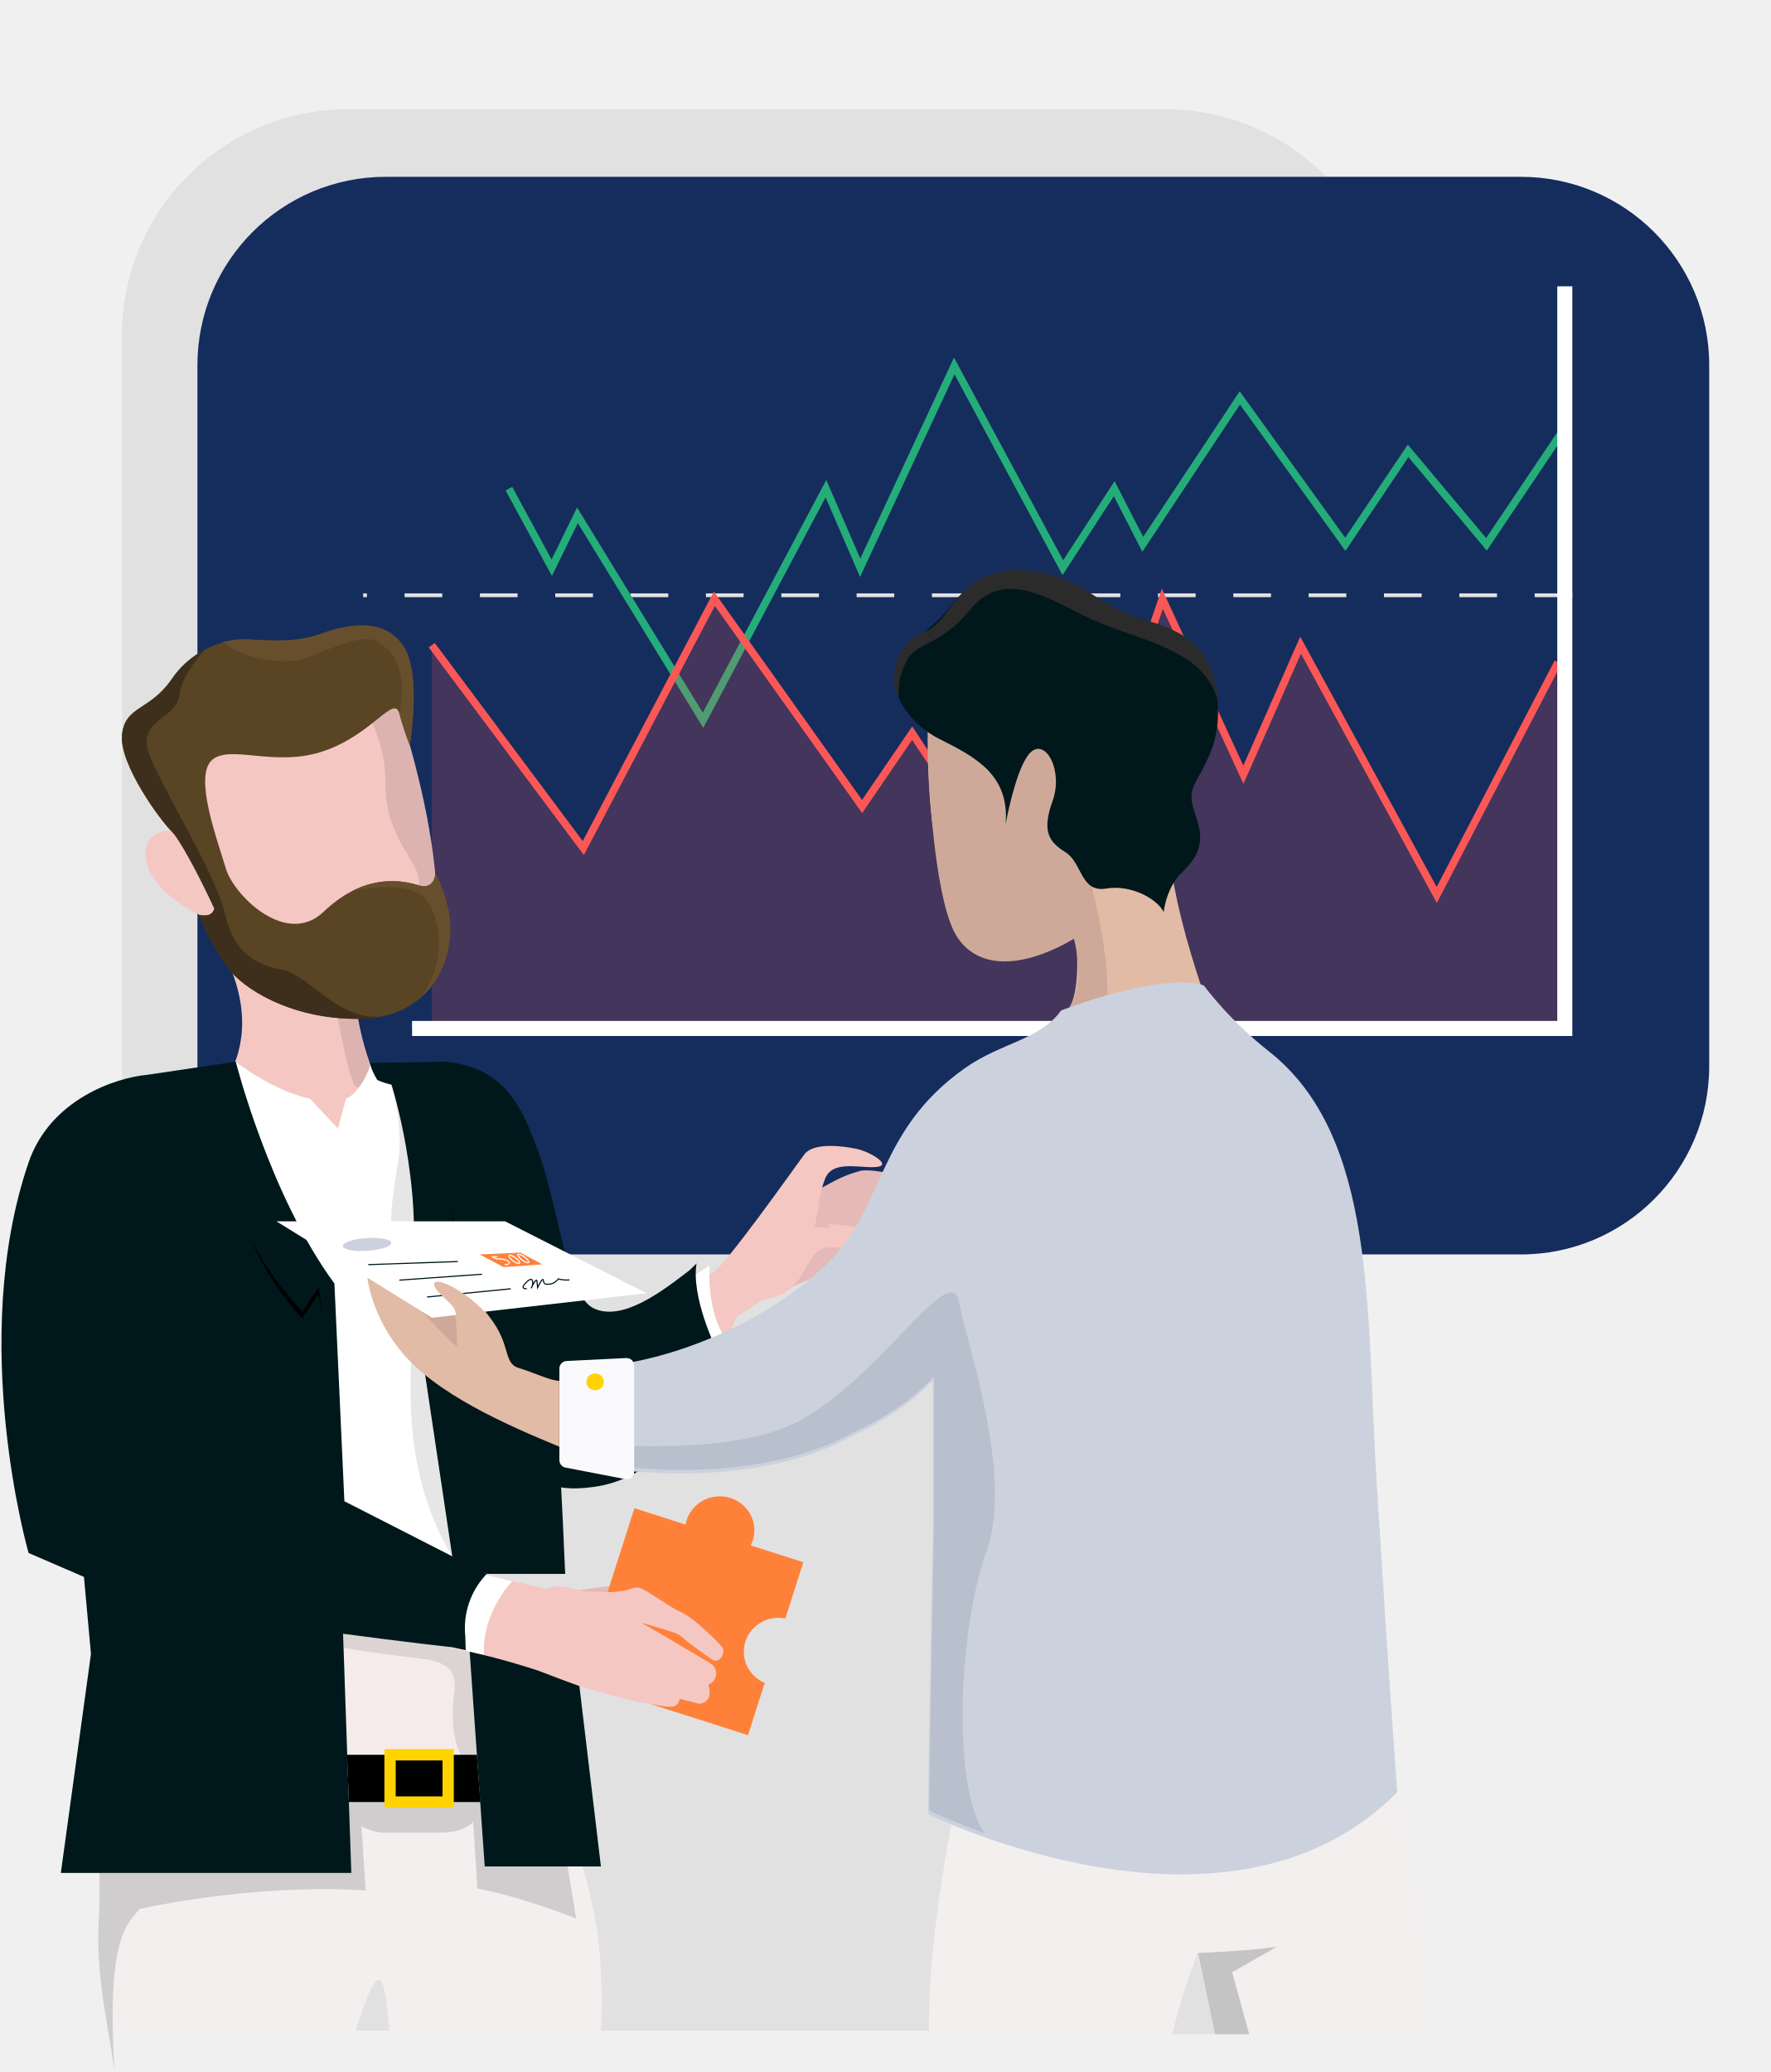
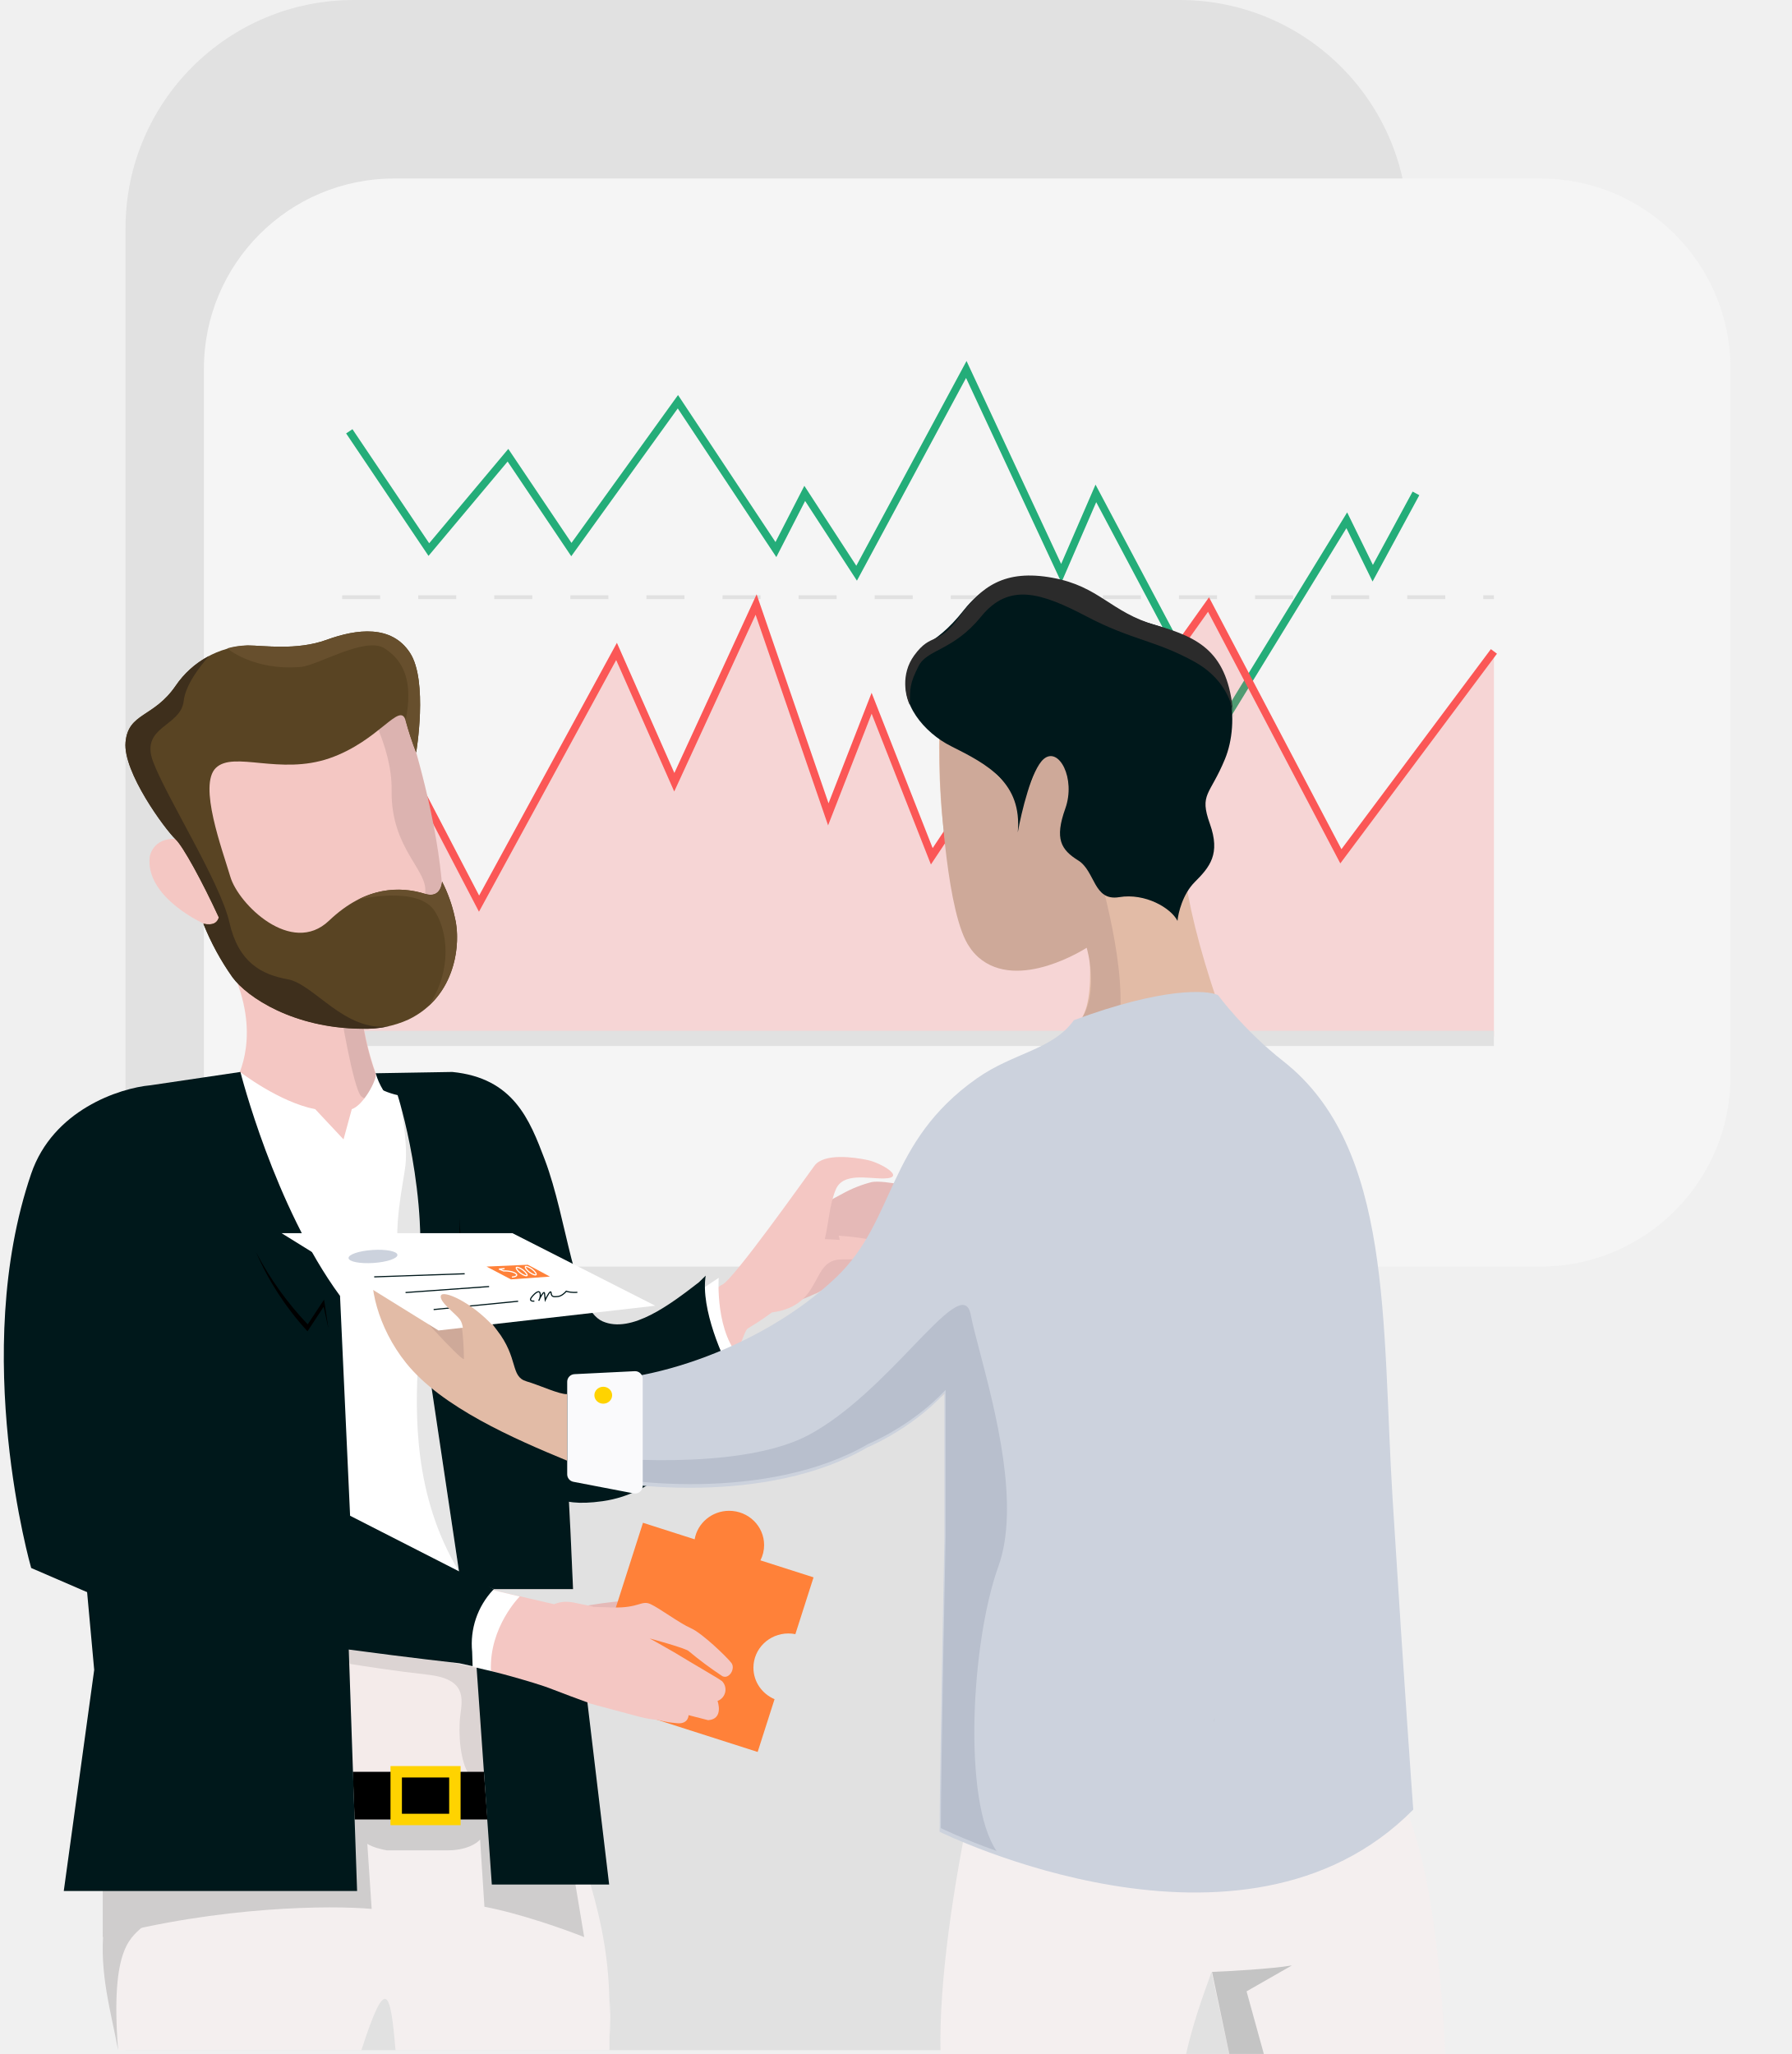
- <svg xmlns="http://www.w3.org/2000/svg" fill="none" viewBox="0 0 470 550">
-   <path fill="#E1E1E1" d="M353.738 392.242l15.496-300.147c1.771-34.306-25.568-63.093-59.92-63.093H92.386c-33.137 0-60 26.863-60 60v360.146h261.432c31.935 0 58.274-25.014 59.92-56.906z" />
-   <path fill="#E1E1E1" d="M358.387 361c0-55.228-44.772-100-100-100h-116c-60.752 0-110 49.249-110 110v168h326V361z" />
-   <rect width="401.325" height="286.051" fill="#152D5D" rx="50" transform="matrix(-1 0 0 1 453.737 46.934)" />
-   <path stroke="#E1E1E1" stroke-dasharray="10 10" d="M417.404 158.008H96.403" />
-   <path stroke="#24AD79" stroke-width="2" d="M135.103 129.714l11.367 20.987 6.82-13.921 33.343 54.412 32.62-61.478 9.093 20.987 24.973-53.564 28.83 53.564 13.64-20.987 7.578 14.769 25.766-38.866 28.003 38.866 16.672-24.804 20.798 24.804 20.915-31.093-.728 158.771h-305.39" />
-   <path stroke="#FB5756" stroke-width="2" d="M413.584 175.801l-32.177 61.765-36.146-66.307-15.183 34.393-21.509-46.722-18.978 55.157-11.387-29.201-15.816 40.233-20.244-30.499-13.284 19.467-39.223-55.157-34.794 66.189-40.234-53.86" />
-   <path fill="#FB5756" d="M189.637 158.93l-34.794 66.189-40.234-53.86v101.24h298.975v-96.698l-32.177 61.765-36.146-66.307-15.183 34.393-21.509-46.722-18.978 55.157-11.387-29.201-15.816 40.233-20.244-30.499-13.284 19.467-39.223-55.157z" opacity=".2" />
-   <path stroke="#fff" stroke-width="4" d="M415.402 76v197h-306" />
-   <path fill="#E5B9B7" d="M150.385 424.61a11.883 11.883 0 013.926-2.596c4.139-.695 8.314-1.15 12.506-1.366 2.23 0 11.078 3.858 11.733 4.289.654.43 1.041 2.596-2.365 2.493-3.405-.104-25.8-2.82-25.8-2.82z" />
-   <path fill="#FF8139" fill-rule="evenodd" d="M199.297 410.22a8.814 8.814 0 00.967-4.024c0-4.973-4.117-9.005-9.196-9.005-4.553 0-8.333 3.24-9.067 7.494l-13.583-4.348-14.691 45.902 44.84 14.352 4.441-13.877c-3.267-1.382-5.554-4.565-5.554-8.271 0-4.973 4.118-9.004 9.196-9.004.627 0 1.238.061 1.83.178l4.778-14.928-13.961-4.469z" clip-rule="evenodd" />
-   <path fill="#E5B9B7" d="M217.921 315.427s1.279-.727 2.974-1.617a32.281 32.281 0 017.718-3.057c3.584-.564 12.358 1.707 15.243 2.3 2.884.594 8.149 1.9 8.149 1.9-.313 1.929 2.037 2.047 2.037 2.047-.193 1.38-2.052 1.365-3.569 1.484a15.862 15.862 0 01-3.614-.386c.026.794.325 1.554.848 2.152a2.985 2.985 0 01-1.606.386 23.092 23.092 0 00-10.409 2.463c-4.313 2.537-8.581 6.573-14.633 12.123a30.387 30.387 0 01-7.227 4.882h-.119l-.892.415a29.79 29.79 0 01-3.822 1.484c-.372.119-.744.208-1.101.297l10.023-26.873z" />
-   <path fill="#F4EFEF" d="M159.592 526.189c-.457-27.359-10.793-42.148-15.743-70.646H35.892c-7.426 17.099-9.14 38.188-9.14 56.997 0 15.047 1.456.64 3.93 26.478H94.39c6.52-20.279 7.646-15.579 8.979 0h56.221c.023-4.095.047-6.994.071-8.972.163-13.551.313 16.058 0 0-.021-1.073-.044-2.35-.069-3.857z" />
-   <path fill="#CFCDCD" d="M152.965 509.263l-2.281-13.683v-1.71h-20.525l-1.71-17.104H91.96v18.814l-65.565 1.14v12.543c31.015-8.21 60.054-8.362 70.697-7.411l-1.14-17.104c1.368.912 3.99 1.52 5.13 1.71h15.964c5.017 0 7.792-1.901 8.552-2.851l1.141 17.674c9.578 1.825 21.475 6.082 26.226 7.982z" />
-   <path fill="#CFCDCD" d="M30.385 549.419c-2.28-37.039 3.991-39.036 7.412-43.575l-11.403 1.089c-1.368 15.687 2.09 29.414 3.991 42.486z" />
-   <path fill="#F4C7C3" d="M231.809 309.816c5.949-.104-.773-4.081-4.327-4.838-3.554-.756-11.48-1.869-13.978 1.484-2.499 3.354-21.369 30.093-24.314 31.324-2.944 1.232-18.538 18.683-18.538 18.683-33.251 3.799-10.388-4.613-18.002-7.982-7.614-3.368-9.106-27.213-20.735-39.425-11.629-12.212-10.856-24.899-20.685-22.109-11.331 3.205-11.168-.534-11.168-.534l-.951-1.707a72.378 72.378 0 01-4.7-18.934c4.937 1.054 4.55 1.395 9.101.164 26.767-7.316 1.978-78.912 1.978-78.912-7.361-19.527-56.42-3.947-62.59 6.975-5.949 10.505 2.676 26.516 2.676 26.516-6.126-.223-6.825 4.719-6.825 4.719-1.25 10.624 14.052 17.509 14.052 17.509l1.488 1.87c13.591 19.097 10.186 32.644 7.658 38.417-.565 1.201-5.354 4.006-10.26 3.917-6.246-.089-23.511.341-32.21 21.798-16.522 40.702-1.28 101.109 7.51 107.015 8.788 5.906 92.881 17.806 92.881 17.806l8.565 5.713 10.172 2.968c3.256 1.083 9.695 3.976 17.845 6.143 10.216 2.671 11.703 3.279 14.469 3.62 3.108.371 2.602.668 6.513 1.024 2.974.267 2.974-2.122 2.974-2.122l5.145 1.321c4.194-.282 2.469-5.06 2.469-5.06a3.18 3.18 0 002.008-2.274 3.174 3.174 0 00-.819-2.919c-.892-.727-8.922-5.327-10.617-6.411-1.695-1.083-8.402-4.822-8.402-4.822s9.74 2.626 10.29 3.368a97.861 97.861 0 008.804 6.544c1.769.89 3.509-1.974 2.379-3.472-1.13-1.499-7.673-7.835-10.662-9.141-2.989-1.306-8.164-5.208-10.588-6.321-2.424-1.113-2.974 1.068-9.948.875-6.975-.192-4.462-.089-5.547-.311-1.086-.223-2.662-.579-4.536-.95-2.116-.419-3.615-.271-5.338.401l-17.072-3.947h22.098c-1.889-44.486-5.443-67.797-5.443-67.797s-7.182 37.719 18.291 34.128c25.474-3.591 30.94-33.568 33.036-34.859.937-.578 3.45-2.062 6.35-4.229 13.8-1.825 9.859-13.933 18.336-13.933 9.799 0 11.747-.564 11.747-2.374 0-1.811-9.785-2.745-16.164-2.968 1.056-4.57 1.205-8.903 2.825-12.924 1.874-4.704 8.343-2.953 12.759-3.027z" />
-   <path fill="#000" d="M107.408 264.22c6.112-6.055 2.528-23.089 3.703-29.217 1.174-6.129-9.012-11.619-8.774-27.244.178-11.663-7.168-24.098-10.915-29.677 6.707.846 12.015 3.561 14.067 9.007 0 0 22.187 63.984 1.919 77.131zM94.366 288.242c-2.156-1.989-5.68-23.742-5.68-23.742l5.68 1.484a72.26 72.26 0 004.7 18.934l.951 1.706s3.732 2.493 11.242 1.365l-1.665.564c-5.116 1.113-13.072 1.677-15.228-.311z" opacity=".1" />
-   <path fill="#fff" d="M188.327 335.944l-10.262 6.841c-20.525 11.403-15.703 9.531-23.704 7.216-12.431-3.665-7.649-37.378-19.278-49.62-11.628-12.242-14.023-16.174-23.793-13.355-9.77 2.82-11.896-4.169-13.086-4.837.268 1.87-3.39 8.473-6.335 9.408l-2.17 7.953-7.436-7.939c-9.473-1.854-19.718-9.763-19.718-9.763-.58 1.202 1.487 7.82-9.294 5.119-6.053-1.484-25.057.326-33.757 21.783-18.157 44.738-6.528 95.5 7.51 107.015 8.179 6.707 92.882 17.806 92.882 17.806l.119 3.769 8.446 1.944c-.491-11.515 7.569-19.572 7.569-19.572l-8.045-1.914h22.098c-1.889-44.486-5.443-67.797-5.443-67.797s-7.182 37.719 18.291 34.128c17.324-2.448 23.126-15.117 31.678-26.52-7.317-6.811-6.272-21.665-6.272-21.665z" />
-   <path fill="#000" d="M120.049 413.125l-4.773-31.963-4.461-29.795-1.681-11.263a67.203 67.203 0 00.595-18.77c-.907-9.052-.505-20.433-5.086-30.924 0 0 2.008 9.259 1.339 15.892-.417 4.17-3.525 16.723-1.487 26.413 2.037 9.689 5.428 12.108 4.773 25.418-.654 13.31-1.308 35.063 10.781 54.992z" opacity=".1" />
-   <path fill="#F4EBEA" d="M125.252 438.444l-34.272-7.979 1.143 35.338h36.557l-3.428-27.359z" />
-   <path fill="#DCD4D3" d="M124.94 438.568l3.988 27.936h-6.267c-2.279-3.42-2.849-10.832-2.279-15.393.57-4.561 1.709-9.692-8.546-10.833-8.204-.912-17.091-2.28-20.51-2.85l-1.708-6.842 1.709.57 33.613 7.412z" />
-   <path fill="#000" d="M127.537 478.344l-.932-12.539H92.123l.49 12.539h34.924z" />
-   <path stroke="#FFD300" stroke-width="3" d="M118.969 478.344v-12.539h-15.423v12.539h15.423z" />
-   <path fill="#00181B" d="M7.584 308.579c5.71-16.708 23.08-22.51 31.437-23.266l23.567-3.493s8.923 35.346 26.187 58.879l2.647 57.796 37.802 19.29-.238.238a20.745 20.745 0 00-5.473 16.248l.119 3.769-3.524-.772s-51.58-5.716-78.064-11.71c-2.201-.505-9.122-2.381-9.122-2.381L7.584 412.228s-16.194-56.254 0-103.649z" />
-   <path fill="#00181B" d="M184.906 335.376l-1.785 1.738c-7.337 5.674-17.725 13.631-25.339 10.263-7.614-3.369-9.196-26.71-15.174-42.498-4.001-10.55-8.224-21.456-24.314-23.059l-20.15.342a18.32 18.32 0 001.978 4.451l.298.178c1.128.481 2.298.858 3.494 1.128 0 0 8.551 26.501 5.235 52.202l11.064 74.059 9.011 3.605h20.819c-1.889-44.515-2.528-40.182-2.528-40.182s-15.206 20.658 10.267 17.067c14.499-2.048 25.339-13.683 34.083-33.369-2.29-3.754-8.357-17.171-6.959-25.925zM128.679 495.442l-3.999-56.997c1.714.38 5.941 1.368 9.139 2.28 3.999 1.14 7.997 2.28 10.853 3.42 2.285.912 7.045 2.66 9.139 3.42l5.712 47.877h-30.844zM93.264 497.153l-2.285-66.116-69.115-17.099 2.284 25.078-7.996 58.137h77.112z" />
-   <path fill="#000" d="M85.741 349.333l-1.16-7.672-4.297 6.514a83.945 83.945 0 01-13.577-18.948A74.375 74.375 0 0080.224 350l4.239-6.439 1.278 5.772zM110.828 347.033l1.993-7.42 4.61 4.452s3.375-13.191 2.691-23.831a67.466 67.466 0 01-2.424 26.116l-4.461-4.57-2.409 5.253z" />
-   <path fill="#594423" d="M118.949 241.147a38.504 38.504 0 00-3.346-9.378s-.163 4.555-4.461 3.234c-6.35-1.943-15.45-2.3-25.28 7.064-9.83 9.363-23.793-4.348-25.92-11.56-2.126-7.211-8.49-24.127-3.791-28.638 4.699-4.511 16.803 1.988 29.86-2.522 13.056-4.511 18.558-15.121 20.016-9.898a82.318 82.318 0 002.766 8.399s3.197-18.845-1.636-26.235c-4.833-7.389-13.934-6.306-21.875-3.413-7.94 2.894-16.61 1.484-20.819 1.484a24.31 24.31 0 00-10.69 3.071 24.254 24.254 0 00-8.195 7.509c-5.785 8.458-12.462 7.019-13.176 14.839-.713 7.82 10.306 22.806 13.176 25.552 1.933 1.825 6.944 10.95 11.346 20.506-.387 1.366-1.487 2.211-4.06 1.662a68.122 68.122 0 007.644 14.067c3.926 5.342 16.12 13.355 33.786 13.533 4.284.21 8.556-.604 12.461-2.374 12.625-6.069 13.904-20.24 12.194-26.902z" />
-   <path fill="#3E2F1C" d="M75.02 257.455c-6.959-1.261-12.952-4.451-15.33-14.972-2.38-10.52-16.582-32.941-20.061-42.245-3.48-9.304 7.271-9.141 8.045-15.922.49-4.229 4.074-8.903 6.691-11.871a24.28 24.28 0 00-8.803 7.865c-5.785 8.458-12.462 7.018-13.175 14.838-.714 7.82 10.305 22.807 13.175 25.552 1.933 1.825 6.945 10.951 11.346 20.507-.386 1.365-1.487 2.211-4.06 1.662a68.148 68.148 0 007.644 14.067c3.926 5.342 16.12 13.354 33.786 13.532a29.574 29.574 0 007.435-.667c-11.732 1.558-19.748-11.085-26.692-12.346z" />
-   <path fill="#674F2D" d="M59.125 170.456s6.826 5.935 19.332 4.882c4.431-.341 16.952-8.132 22.023-4.882 5.071 3.25 7.584 8.695 5.547 18.964a82.381 82.381 0 002.766 8.398s3.197-18.815-1.636-26.205c-4.833-7.389-13.934-6.306-21.875-3.413-7.94 2.894-16.61 1.484-20.819 1.484-1.805.021-3.6.28-5.338.772zM118.949 241.147a38.456 38.456 0 00-3.346-9.377s-.163 4.555-4.461 3.234a22.823 22.823 0 00-17.562 1.484c.461-.104 15.971-3.754 20.194 3.205 4.224 6.96 3.54 17.272-1.799 24.855 7.703-6.915 8.417-17.806 6.974-23.401z" />
-   <path fill="#F4C7C3" d="M219.869 324.863c2.995.194 5.975.575 8.923 1.143 1.948.638 2.751 1.32 2.646 2.359-.104 1.039-2.186 1.84-4.832 1.781l-5.413-.119-1.324-5.164z" />
-   <path fill="#E2BBA6" d="M230.438 375.149s12.329-1.659 22.196-13.93c0 0-2.461 10.317 10.7 22.134 9.115 8.158 2.005 51.618-1.835 59.287 0 0 36.371 35.836 95.577 7.136 0 0-14.87-54.118-15.952-84.716-1.333-34.746-5.356-57.083-17.525-89.886-12.169-32.802-15.052-50.902-13.4-68.173 1.652-17.27.821-44.312-29.626-50.845-30.446-6.533-34.046 29.269-34.046 29.269s-2.689 45.778 9.286 56.265c10.495 9.249 28.486-2.488 28.486-2.488s4.171 21.235-.66 28.734c0 0-6.666 7.624-23.131 14.18-17.195 6.818-19.952 56.811-29.068 65.969" />
-   <path fill="#CEA999" d="M265.557 156.688c-1.22 7.442-3.168 19.395-4.968 31.177 1.139-11.101 3.247-23.394 4.706-31.087l.262-.09zM246.55 185.469l14.038 2.397-.706 10.681c-.137 5.862 3.261 6.152 4.708 8.379 6.062 9.351 5.767-8.857 10.78-8.379 5.014.477 7.13 6.953 3.529 16.679-3.601 9.726 9.344 12.43 10.46 17.884 1.117 5.454 9.811 36.166 0 46.676l-15.029-4.545a45.424 45.424 0 009.298-7.261c4.831-7.499 1.431-18.816 1.431-18.816s-17.98 11.737-28.486 2.489a13.68 13.68 0 01-2.279-2.636c-5.982-8.374-7.607-39.551-7.778-44.108-.171-4.556.034-19.44.034-19.44z" />
-   <path fill="#00181B" d="M273.758 199.55c-3.178 2.723-5.863 13.996-6.809 19.291 1.135-13.05-7.827-17.814-17.589-22.695-6.808-3.405-13.83-11.348-11.348-19.291 2.837-9.079 6.242-5.674 14.752-16.455 8.511-10.78 20.188-9.675 26.1-7.376 10.213 3.972 10.781 5.107 17.022 8.511 5.569 3.038 6.317 1.684 15.887 6.242 11.915 5.673 13.617 22.127 9.645 31.773-3.971 9.646-6.808 9.078-3.972 17.022 2.837 7.943 0 11.347-3.971 15.319-3.178 3.177-4.35 8.133-4.539 10.213-1.702-3.404-8.511-7.376-15.32-6.241-6.808 1.135-6.241-6.809-10.78-9.646-4.539-2.837-6.241-5.674-3.404-13.617 2.837-7.943-1.703-16.454-5.674-13.05z" />
-   <path fill="#2B2B2B" d="M238.58 185.365c-1.135-2.27-2.496-8.057 1.135-13.05 4.539-6.241 6.241-2.27 11.915-10.213 5.674-7.944 11.915-12.483 24.398-10.213 12.482 2.269 15.319 9.078 27.234 12.482 11.607 3.317 18.907 7.172 20.326 23.104.069.486.1.922.1 1.294-.029-.44-.063-.871-.1-1.294-.496-3.461-2.948-9.478-10.113-13.458-10.213-5.674-16.454-5.674-28.369-11.915-11.915-6.241-20.426-9.078-27.802 0-7.376 9.078-14.185 8.511-16.454 13.05-2.27 4.539-2.27 5.674-2.27 10.213z" />
-   <path fill="#F4EFEF" d="M262.981 438.57s-17.313 62.388-16.333 101.428h132.68s-1.17-31.224-6.277-51.65c-5.106-20.426-18.128-46.767-18.128-46.767s-50.535 25.895-91.942-3.011z" />
-   <path fill="#CCD2DD" d="M219.29 335.721c-20.431 19.554-53.335 29.503-70.356 26.666v24.756c12.482 4.083 52.199 8.72 78.45-6.611 0 0 11.197-4.527 20.275-14.173v38.339s-1.259 61.917-1.259 76.864c0 0 79.689 39.572 124.512-5.819 0 0-2.305-31.424-5.431-81.752-2.858-46.021.194-92.314-28.742-115.009-10.446-8.193-17.138-17.359-17.138-17.359-2.944-1.401-14.645-2.046-37.899 6.579-5.58 7.836-15.887 8.51-25.532 15.319-23.831 16.821-21.133 37.133-36.88 52.2z" />
-   <path fill="#000" d="M318.381 453.82c-.205 1.375-.399 2.716-.593 4.045.194-1.329.388-2.67.593-4.045zM318.54 452.773c0-.364.102-.727.159-1.136-.045.409-.113.772-.159 1.136z" opacity=".3" />
-   <path fill="#E1E1E1" d="M317.861 518.422l4.694 21.561h-11.348c2.27-10.213 5.932-19.102 6.654-21.561z" />
-   <path fill="#C4C4C4" d="M318.015 518.421l4.539 21.561h9.078l-4.539-16.455 11.915-6.808c-5.447.908-16.265 1.513-20.993 1.702z" />
-   <path fill="#B8BFCD" fill-rule="evenodd" d="M261.369 486.623c-8.949-13.095-6.668-55.012.473-74.788 5.765-15.965-.785-40.886-4.852-56.359-1.058-4.025-1.948-7.41-2.41-9.833-1.188-6.239-6.958-.244-15.377 8.503-7.416 7.705-16.888 17.546-27.095 23.042-15.504 8.349-45.415 7.299-62.852 5.262v3.738c12.482 4.083 52.199 8.72 78.451-6.611 0 0 11.196-4.527 20.274-14.173v38.339s-1.259 61.917-1.259 76.864c0 0 5.592 2.777 14.647 6.016z" clip-rule="evenodd" />
-   <path fill="#FAFAFC" d="M148.498 387.601v-24.335c0-1.066.837-1.945 1.901-1.998l15.851-.782a2.001 2.001 0 012.099 1.998v28.162a2 2 0 01-2.378 1.964l-15.85-3.045a2 2 0 01-1.623-1.964z" />
-   <ellipse cx="157.978" cy="366.807" fill="#FFD300" rx="2.333" ry="2.225" />
-   <path fill="#CEA999" d="M126.355 349.378l-3.448 13.792-14.366-7.328-6.466-15.516 9.052-1.58 15.228 10.632z" />
-   <path fill="#E2BBA6" d="M137.808 363.162c3.495 1.019 8.658 3.473 10.66 3.351v17.499c-13.795-5.707-32.969-14.009-42.345-25.709-7.5-9.359-10.08-20.902-8.45-26.826 8.239 10.37 23.673 27.064 23.673 25.753 0-1.638-.182-8.737-1.274-11.65-1.093-2.912-6.205-7.723-4.021-10.09 2.185-2.366 8.117 6.69 13.942 14.153 5.825 7.463 3.447 12.245 7.815 13.519z" />
-   <path fill="#fff" d="M114.662 349.783l-41.266-25.587h60.687l37.564 19.085-56.985 6.502z" />
-   <path stroke="#00181B" stroke-width=".3" d="M139.865 342.069c-.571.059-1.509-.075-.69-1.083 1.024-1.261 2.107-1.951 2.226-.808.094.914-.223 1.562-.394 1.772.473-1.011 1.441-2.804 1.536-1.891l.178 1.714c.472-1.011 1.441-2.805 1.535-1.891.119 1.142.69 1.083 1.832.964.914-.094 1.825-.958 2.166-1.379.401.151 1.544.417 2.915.275M97.761 335.692l23.778-.822m-15.537 4.939l21.958-1.573m-14.575 6.047l22.208-2.18" />
-   <path fill="#FF8139" d="M138.143 332.5l-10.854.484 6.421 3.365 10.247-.734-5.814-3.115z" />
-   <path stroke="#fff" stroke-width=".3" d="M132.037 333.529l-1.464.105 1.213.501c.488-.034 1.707-.004 2.677.397 1.213.502.963 1.108-.501 1.213M137.94 335.332c-.018.025-.063.056-.165.061a1.173 1.173 0 01-.403-.066c-.33-.102-.742-.317-1.154-.624-.413-.308-.737-.641-.929-.928a1.195 1.195 0 01-.178-.368c-.024-.099-.008-.15.011-.175.018-.025.062-.055.165-.061.101-.006.237.015.403.066.329.102.742.317 1.154.625.413.307.737.641.929.927.096.144.155.269.178.368.024.1.008.15-.011.175zM140.327 335.114c-.019.025-.063.055-.165.06a1.193 1.193 0 01-.403-.065c-.33-.103-.742-.318-1.155-.625-.412-.308-.736-.641-.928-.928a1.21 1.21 0 01-.179-.367c-.023-.1-.007-.151.011-.176.019-.025.063-.055.165-.061a1.23 1.23 0 01.404.066c.329.103.742.318 1.154.625.412.307.736.641.929.928.096.144.154.269.178.367.024.1.008.151-.011.176z" />
-   <ellipse cx="97.439" cy="330.329" fill="#CCD2DD" rx="6.438" ry="1.714" transform="rotate(-3.772 97.44 330.329)" />
-   <path fill="#E2BBA6" d="M120.32 346.936c.805 1.149.91 3.16.862 4.022l7.902-2.298c-5.747-6.322-13.217-9.626-13.792-8.046-.575 1.581 4.023 4.885 5.028 6.322z" />
+ <svg xmlns="http://www.w3.org/2000/svg" fill="none" viewBox="0 0 471 540">
+   <path fill="#E1E1E1" d="M354.172 392.041l15.896-329.147C371.721 28.661 344.411 0 310.138 0H93C59.863 0 33 26.863 33 60v389.146h261.242c32.012 0 58.386-25.131 59.93-57.105z" />
+   <path fill="#E1E1E1" d="M359 361c0-55.228-44.772-100-100-100H143c-60.751 0-110 49.249-110 110v168h326V361z" />
+   <rect width="401.325" height="286.051" x="53.606" y="46.931" fill="#F5F5F5" rx="50" />
+   <path stroke="#E1E1E1" stroke-dasharray="10 10" d="M89.94 157.005h302.794" />
+   <path stroke="#24AD79" stroke-width="2" d="M372.241 129.714l-11.367 20.987-6.82-13.921-33.343 54.412-32.619-61.478-9.094 20.987-24.972-53.564-28.831 53.564-13.64-20.987-7.578 14.769-25.765-38.866-28.004 38.866-16.671-24.804-20.799 24.804-20.914-31.093" />
+   <path stroke="#FB5756" stroke-width="2" d="M93.76 175.802l32.176 61.765 36.146-66.307 15.183 34.392 21.509-46.721 18.979 55.157 11.387-29.201 15.815 40.233 20.244-30.499 13.285 19.467 39.222-55.157L352.5 225.12l40.234-53.86" />
+   <path fill="#FB5756" d="M317.706 158.931L352.5 225.12l40.234-53.86V272.5H93.76v-96.698l32.176 61.765 36.146-66.307 15.183 34.392 21.509-46.721 18.979 55.157 11.387-29.201 15.815 40.233 20.244-30.499 13.285 19.467 39.222-55.157z" opacity=".2" />
+   <path stroke="#E1E1E1" stroke-width="4" d="M91.941 273h300.773" />
+   <path fill="#E5B9B7" d="M150.998 424.609a11.883 11.883 0 013.926-2.596c4.139-.695 8.315-1.15 12.506-1.366 2.231 0 11.079 3.858 11.733 4.289.654.43 1.041 2.597-2.364 2.493-3.406-.104-25.801-2.82-25.801-2.82z" />
+   <path fill="#FF8139" fill-rule="evenodd" d="M199.91 410.222a8.815 8.815 0 00.967-4.025c0-4.973-4.117-9.004-9.195-9.004-4.553 0-8.333 3.24-9.067 7.493l-13.584-4.347-14.691 45.902 44.84 14.351 4.441-13.877c-3.267-1.381-5.553-4.564-5.553-8.27 0-4.973 4.117-9.005 9.195-9.005.627 0 1.239.062 1.83.179l4.778-14.929-13.961-4.468z" clip-rule="evenodd" />
+   <path fill="#E5B9B7" d="M218.534 315.427s1.278-.727 2.974-1.617a32.274 32.274 0 017.717-3.057c3.584-.564 12.358 1.707 15.243 2.3 2.885.594 8.149 1.9 8.149 1.9-.312 1.929 2.037 2.047 2.037 2.047-.193 1.38-2.052 1.365-3.569 1.484a15.848 15.848 0 01-3.613-.386c.025.794.325 1.554.847 2.152a2.985 2.985 0 01-1.606.386 23.092 23.092 0 00-10.409 2.463c-4.313 2.537-8.58 6.573-14.633 12.123a30.387 30.387 0 01-7.227 4.882h-.119l-.892.415a29.676 29.676 0 01-3.822 1.484c-.372.119-.743.208-1.1.297l10.023-26.873z" />
+   <path fill="#F4EFEF" d="M160.205 526.19c-.457-27.359-10.793-42.148-15.743-70.646H36.505c-7.426 17.099-9.14 38.188-9.14 56.997 0 15.047 1.455.64 3.93 26.478h63.708c6.52-20.279 7.646-15.579 8.979 0h56.221c.023-4.095.047-6.994.071-8.973.163-13.55.313 16.059 0 0-.021-1.072-.044-2.349-.069-3.856z" />
+   <path fill="#CFCDCD" d="M153.578 509.266l-2.28-13.683v-1.711h-20.525l-1.711-17.104H92.574v18.815l-65.566 1.14v12.543c31.015-8.21 60.054-8.362 70.697-7.412l-1.14-17.104c1.368.912 3.991 1.52 5.131 1.71h15.964c5.017 0 7.791-1.9 8.552-2.85l1.14 17.674c9.578 1.824 21.475 6.081 26.226 7.982z" />
+   <g clip-path="url(#clip0)">
+     <path fill="#CFCDCD" d="M31.04 539c-2.14-28.05 3.748-29.563 6.96-33l-10.707.825c-1.285 11.88 1.963 22.275 3.748 32.175z" />
+   </g>
+   <path fill="#F4C7C3" d="M232.423 309.816c5.948-.104-.774-4.081-4.328-4.838-3.554-.756-11.48-1.869-13.978 1.484-2.498 3.354-21.369 30.093-24.313 31.324-2.945 1.232-18.539 18.683-18.539 18.683-33.25 3.799-10.388-4.613-18.002-7.982-7.613-3.368-9.106-27.213-20.735-39.425-11.629-12.212-10.855-24.899-20.685-22.109-11.331 3.205-11.168-.534-11.168-.534l-.951-1.707a72.382 72.382 0 01-4.7-18.934c4.938 1.054 4.551 1.395 9.101.164 26.768-7.316 1.978-78.912 1.978-78.912-7.36-19.527-56.419-3.947-62.59 6.975-5.948 10.505 2.677 26.516 2.677 26.516-6.127-.223-6.826 4.719-6.826 4.719-1.25 10.624 14.053 17.509 14.053 17.509l1.487 1.87c13.592 19.097 10.186 32.644 7.658 38.417-.565 1.201-5.353 4.006-10.26 3.917-6.246-.089-23.511.341-32.21 21.798-16.522 40.702-1.28 101.109 7.51 107.015 8.788 5.906 92.881 17.806 92.881 17.806l8.566 5.713 10.171 2.968c3.257 1.083 9.696 3.976 17.845 6.143 10.216 2.671 11.703 3.279 14.469 3.62 3.108.371 2.602.668 6.513 1.024 2.974.267 2.974-2.122 2.974-2.122l5.146 1.321c4.193-.282 2.468-5.06 2.468-5.06a3.18 3.18 0 002.008-2.274 3.162 3.162 0 00-.818-2.919c-.892-.727-8.923-5.327-10.618-6.411-1.695-1.083-8.402-4.822-8.402-4.822s9.741 2.626 10.291 3.368a97.705 97.705 0 008.803 6.544c1.77.89 3.51-1.974 2.379-3.472-1.13-1.499-7.673-7.835-10.662-9.141-2.989-1.306-8.164-5.208-10.588-6.321-2.424-1.113-2.974 1.068-9.948.875-6.974-.192-4.461-.089-5.547-.311-1.085-.223-2.662-.579-4.535-.95-2.117-.419-3.616-.271-5.339.401l-17.071-3.947h22.097c-1.888-44.486-5.442-67.797-5.442-67.797s-7.183 37.719 18.291 34.128c25.473-3.591 30.939-33.568 33.036-34.859.937-.578 3.45-2.062 6.349-4.229 13.8-1.825 9.86-13.933 18.336-13.933 9.8 0 11.748-.564 11.748-2.374 0-1.811-9.785-2.745-16.165-2.968 1.056-4.57 1.205-8.903 2.826-12.924 1.873-4.704 8.342-2.953 12.759-3.027z" />
+   <path fill="#000" d="M108.022 264.221c6.111-6.055 2.528-23.089 3.702-29.217 1.175-6.129-9.011-11.619-8.773-27.244.178-11.663-7.168-24.098-10.915-29.677 6.706.846 12.015 3.561 14.067 9.007 0 0 22.187 63.984 1.919 77.131zM94.98 288.243c-2.156-1.988-5.68-23.742-5.68-23.742l5.68 1.484a72.256 72.256 0 004.699 18.934l.952 1.707s3.732 2.493 11.242 1.365l-1.666.564c-5.115 1.113-13.07 1.676-15.227-.312z" opacity=".1" />
+   <path fill="#fff" d="M188.94 335.945l-10.263 6.841c-20.525 11.403-15.703 9.531-23.703 7.216-12.432-3.665-7.649-37.378-19.278-49.62-11.629-12.242-14.023-16.174-23.793-13.355-9.77 2.82-11.897-4.169-13.086-4.837.267 1.87-3.39 8.473-6.335 9.408l-2.171 7.953-7.436-7.939c-9.472-1.854-19.718-9.763-19.718-9.763-.58 1.202 1.487 7.82-9.294 5.119-6.053-1.484-25.057.326-33.756 21.783-18.157 44.738-6.529 95.5 7.51 107.015 8.178 6.707 92.881 17.806 92.881 17.806l.119 3.769 8.446 1.944c-.49-11.515 7.57-19.572 7.57-19.572l-8.045-1.914h22.097c-1.888-44.486-5.442-67.797-5.442-67.797s-7.183 37.719 18.29 34.128c17.325-2.448 23.126-15.117 31.678-26.52-7.316-6.811-6.271-21.665-6.271-21.665z" />
+   <path fill="#000" d="M120.662 413.125l-4.774-31.963-4.461-29.795-1.68-11.263a67.24 67.24 0 00.595-18.77c-.908-9.052-.506-20.433-5.086-30.924 0 0 2.007 9.259 1.338 15.892-.416 4.17-3.524 16.723-1.487 26.413 2.037 9.689 5.428 12.108 4.774 25.418-.655 13.31-1.309 35.063 10.781 54.992z" opacity=".1" />
+   <path fill="#F4EBEA" d="M125.864 438.445l-34.272-7.98 1.143 35.338h36.557l-3.428-27.358z" />
+   <path fill="#DCD4D3" d="M125.553 438.569l3.988 27.937h-6.267c-2.279-3.421-2.848-10.833-2.279-15.394.57-4.561 1.709-9.692-8.545-10.832-8.204-.913-17.092-2.281-20.51-2.851l-1.71-6.842 1.71.571 33.613 7.411z" />
+   <path fill="#000" d="M128.149 478.343l-.931-12.539H92.735l.49 12.539h34.924z" />
+   <path stroke="#FFD300" stroke-width="3" d="M119.582 478.342v-12.539h-15.423v12.539h15.423z" />
+   <path fill="#00181B" d="M8.197 308.578c5.71-16.708 23.08-22.51 31.437-23.267l23.568-3.492s8.922 35.345 26.187 58.879l2.647 57.796 37.801 19.29-.238.237a20.743 20.743 0 00-5.473 16.249l.119 3.769-3.524-.772s-51.58-5.716-78.064-11.711c-2.2-.504-9.122-2.381-9.122-2.381L8.197 412.226s-16.194-56.254 0-103.648z" />
+   <path fill="#00181B" d="M185.519 335.374l-1.785 1.739c-7.337 5.673-17.726 13.631-25.339 10.262-7.614-3.368-9.197-26.709-15.175-42.497-4-10.55-8.223-21.457-24.313-23.059l-20.15.341a18.337 18.337 0 001.978 4.452l.298.178a20.28 20.28 0 003.494 1.127s8.551 26.502 5.235 52.202l11.063 74.059 9.012 3.606h20.819c-1.889-44.515-2.528-40.183-2.528-40.183s-15.207 20.658 10.267 17.067c14.499-2.047 25.339-13.683 34.083-33.368-2.29-3.754-8.357-17.171-6.959-25.926zM129.292 495.442l-3.999-56.997c1.714.38 5.941 1.368 9.14 2.28 3.998 1.14 7.996 2.28 10.852 3.42 2.285.911 7.045 2.659 9.14 3.419l5.712 47.878h-30.845zM93.877 497.152l-2.284-66.116-69.116-17.099 2.285 25.078-7.997 58.137h77.112z" />
+   <path fill="#000" d="M86.355 349.334l-1.16-7.672-4.297 6.514a83.945 83.945 0 01-13.577-18.948 74.373 74.373 0 0013.517 20.773l4.238-6.439 1.28 5.772zM111.442 347.034l1.993-7.42 4.609 4.452s3.376-13.191 2.692-23.831a67.485 67.485 0 01-2.424 26.116l-4.461-4.57-2.409 5.253z" />
+   <path fill="#594423" d="M119.562 241.147a38.504 38.504 0 00-3.346-9.378s-.163 4.555-4.461 3.234c-6.35-1.943-15.45-2.3-25.28 7.064-9.83 9.363-23.793-4.348-25.92-11.56-2.126-7.211-8.49-24.127-3.792-28.638 4.7-4.511 16.804 1.988 29.86-2.522 13.057-4.511 18.559-15.121 20.016-9.898a82.565 82.565 0 002.766 8.399s3.198-18.845-1.635-26.235c-4.833-7.389-13.934-6.306-21.875-3.413-7.94 2.894-16.61 1.484-20.819 1.484a24.31 24.31 0 00-10.691 3.071 24.254 24.254 0 00-8.195 7.509c-5.784 8.458-12.461 7.019-13.175 14.839-.714 7.82 10.305 22.806 13.175 25.552 1.934 1.825 6.945 10.95 11.347 20.506-.387 1.366-1.487 2.211-4.06 1.662a68.122 68.122 0 007.644 14.067c3.925 5.342 16.12 13.355 33.785 13.533 4.285.21 8.557-.604 12.462-2.374 12.625-6.069 13.904-20.24 12.194-26.902z" />
+   <path fill="#3E2F1C" d="M75.633 257.454c-6.959-1.261-12.952-4.451-15.331-14.972-2.38-10.52-16.58-32.941-20.06-42.245-3.48-9.304 7.271-9.141 8.044-15.922.491-4.229 4.075-8.903 6.692-11.871a24.28 24.28 0 00-8.803 7.865c-5.785 8.458-12.462 7.018-13.175 14.838-.714 7.82 10.305 22.807 13.175 25.552 1.933 1.825 6.944 10.951 11.346 20.507-.386 1.365-1.487 2.211-4.06 1.662a68.148 68.148 0 007.644 14.067c3.926 5.342 16.12 13.354 33.786 13.532a29.576 29.576 0 007.435-.667c-11.733 1.558-19.748-11.085-26.692-12.346z" />
+   <path fill="#674F2D" d="M59.737 170.456s6.825 5.935 19.332 4.882c4.431-.341 16.952-8.132 22.023-4.882 5.071 3.25 7.584 8.695 5.547 18.964a82.381 82.381 0 002.766 8.398s3.197-18.815-1.636-26.205c-4.833-7.389-13.934-6.306-21.875-3.413-7.94 2.894-16.61 1.484-20.819 1.484-1.806.021-3.6.28-5.338.772zM119.561 241.146a38.497 38.497 0 00-3.346-9.377s-.163 4.555-4.461 3.234a22.823 22.823 0 00-17.562 1.484c.46-.104 15.971-3.754 20.194 3.205 4.223 6.96 3.539 17.272-1.799 24.855 7.703-6.915 8.417-17.806 6.974-23.401z" />
+   <path fill="#F4C7C3" d="M220.481 324.864c2.996.194 5.976.575 8.923 1.143 1.948.638 2.751 1.32 2.647 2.359-.104 1.039-2.186 1.84-4.833 1.781l-5.413-.119-1.324-5.164z" />
+   <path fill="#E2BBA6" d="M231.051 375.149s12.329-1.659 22.197-13.93c0 0-2.461 10.317 10.699 22.133 9.116 8.158 2.006 51.618-1.834 59.288 0 0 36.371 35.836 95.577 7.135 0 0-14.87-54.118-15.952-84.716-1.334-34.745-5.356-57.083-17.525-89.885-12.169-32.803-15.052-50.903-13.4-68.173 1.652-17.271.82-44.312-29.626-50.846-30.446-6.533-34.047 29.269-34.047 29.269s-2.689 45.778 9.287 56.265c10.494 9.249 28.486-2.488 28.486-2.488s4.171 21.236-.661 28.735c0 0-6.665 7.624-23.13 14.18-17.195 6.817-19.952 56.81-29.068 65.968" />
+   <path fill="#CEA999" d="M266.169 156.69c-1.219 7.442-3.167 19.395-4.968 31.178 1.14-11.101 3.248-23.395 4.706-31.087l.262-.091z" />
+   <path fill="#CEA999" d="M247.163 185.47l14.038 2.397-.706 10.681c-.137 5.862 3.261 6.152 4.708 8.379 6.062 9.351 5.767-8.857 10.781-8.379 5.013.477 7.129 6.953 3.528 16.679-3.6 9.726 9.344 12.43 10.461 17.884 1.116 5.454 9.81 36.166 0 46.676l-15.03-4.545a45.397 45.397 0 009.298-7.261c4.831-7.499 1.432-18.816 1.432-18.816s-17.981 11.737-28.487 2.489a13.68 13.68 0 01-2.279-2.636c-5.982-8.374-7.607-39.551-7.778-44.108-.171-4.556.034-19.44.034-19.44z" />
+   <path fill="#00181B" d="M274.371 199.55c-3.177 2.723-5.862 13.996-6.808 19.291 1.135-13.05-7.827-17.814-17.589-22.695-6.809-3.405-13.83-11.348-11.348-19.291 2.837-9.079 6.241-5.674 14.752-16.455 8.511-10.78 20.188-9.675 26.1-7.376 10.213 3.972 10.78 5.107 17.022 8.511 5.569 3.038 6.316 1.684 15.886 6.242 11.916 5.673 13.618 22.127 9.646 31.773-3.972 9.646-6.809 9.078-3.972 17.022 2.837 7.943 0 11.347-3.971 15.319-3.178 3.177-4.35 8.133-4.54 10.213-1.702-3.404-8.51-7.376-15.319-6.241-6.809 1.135-6.241-6.809-10.78-9.646-4.539-2.837-6.242-5.674-3.405-13.617 2.837-7.943-1.702-16.454-5.674-13.05z" />
+   <path fill="#2B2B2B" d="M239.194 185.366c-1.135-2.27-2.496-8.057 1.135-13.05 4.539-6.241 6.241-2.27 11.915-10.213 5.674-7.944 11.915-12.483 24.397-10.213 12.483 2.269 15.32 9.078 27.235 12.482 11.607 3.317 18.907 7.172 20.325 23.104.07.486.101.922.101 1.294a54.54 54.54 0 00-.101-1.294c-.495-3.461-2.947-9.478-10.112-13.458-10.213-5.674-16.454-5.674-28.369-11.915-11.915-6.241-20.426-9.078-27.802 0-7.376 9.078-14.185 8.511-16.454 13.05-2.27 4.539-2.27 5.674-2.27 10.213z" />
+   <path fill="#F4EFEF" d="M263.594 438.572S246.281 500.96 247.261 540h132.68s-1.17-31.224-6.276-51.65c-5.107-20.426-18.129-46.767-18.129-46.767s-50.534 25.894-91.942-3.011z" />
+   <path fill="#CCD2DD" d="M219.903 335.723c-20.43 19.555-53.334 29.504-70.356 26.667v24.756c12.482 4.083 52.2 8.72 78.451-6.611 0 0 11.196-4.527 20.274-14.173v38.339s-1.259 61.916-1.259 76.864c0 0 79.689 39.572 124.512-5.819 0 0-2.305-31.424-5.431-81.752-2.858-46.021.195-92.314-28.742-115.009-10.446-8.193-17.138-17.359-17.138-17.359-2.944-1.401-14.645-2.046-37.899 6.578-5.58 7.837-15.886 8.511-25.532 15.32-23.83 16.821-21.133 37.133-36.88 52.199z" />
+   <path fill="#000" d="M318.995 453.82c-.205 1.375-.399 2.715-.593 4.045.194-1.33.388-2.67.593-4.045zM319.154 452.775c0-.364.102-.727.159-1.136-.045.409-.113.772-.159 1.136z" opacity=".3" />
+   <path fill="#E1E1E1" d="M318.474 518.421l4.693 21.561H311.82c2.269-10.213 5.932-19.102 6.654-21.561z" />
+   <path fill="#C4C4C4" d="M318.628 518.421l4.539 21.561h9.079l-4.54-16.455 11.916-6.808c-5.447.908-16.265 1.513-20.994 1.702z" />
+   <path fill="#B8BFCD" fill-rule="evenodd" d="M261.982 486.624c-8.949-13.095-6.668-55.012.473-74.788 5.765-15.965-.785-40.886-4.853-56.359-1.057-4.025-1.947-7.41-2.409-9.833-1.188-6.239-6.958-.244-15.377 8.503-7.417 7.705-16.889 17.546-27.095 23.042-15.505 8.349-45.415 7.299-62.852 5.262v3.738c12.482 4.083 52.199 8.72 78.45-6.611 0 0 11.197-4.527 20.275-14.173v38.339s-1.259 61.917-1.259 76.864c0 0 5.592 2.777 14.647 6.016z" clip-rule="evenodd" />
+   <path fill="#FAFAFC" d="M149.111 387.602v-24.334a2 2 0 011.902-1.998l15.85-.782a2 2 0 012.099 1.997v28.163a2 2 0 01-2.378 1.964l-15.85-3.046a2 2 0 01-1.623-1.964z" />
+   <ellipse cx="158.59" cy="366.807" fill="#FFD300" rx="2.333" ry="2.225" />
+   <path fill="#CEA999" d="M126.968 349.38l-3.448 13.792-14.367-7.327-6.465-15.516 9.051-1.58 15.229 10.631z" />
+   <path fill="#E2BBA6" d="M138.421 363.164c3.495 1.019 8.657 3.473 10.66 3.351v17.499c-13.796-5.707-32.969-14.009-42.345-25.709-7.5-9.359-10.08-20.902-8.45-26.826 8.238 10.37 23.673 27.064 23.673 25.753 0-1.638-.183-8.737-1.275-11.65-1.092-2.913-6.204-7.724-4.02-10.09 2.184-2.366 8.117 6.69 13.941 14.153 5.825 7.463 3.447 12.245 7.816 13.519z" />
+   <path fill="#fff" d="M115.276 349.783l-41.267-25.588 60.688.001 37.563 19.084-56.984 6.503z" />
+   <path stroke="#00181B" stroke-width=".3" d="M140.478 342.068c-.571.059-1.508-.074-.689-1.083 1.024-1.261 2.107-1.95 2.225-.808.095.914-.223 1.563-.394 1.773.473-1.011 1.442-2.805 1.536-1.891l.178 1.713c.472-1.011 1.441-2.804 1.536-1.891.118 1.142.689 1.083 1.831.965.914-.095 1.825-.959 2.167-1.379.4.151 1.544.417 2.914.275M98.376 335.692l23.777-.822m-15.537 4.939l21.958-1.573m-14.575 6.047l22.209-2.18" />
+   <path fill="#FF8139" d="M138.756 332.503l-10.853.483 6.421 3.366 10.247-.735-5.815-3.114z" />
+   <path stroke="#fff" stroke-width=".3" d="M132.65 333.529l-1.464.105 1.213.501c.488-.034 1.707-.004 2.677.397 1.213.502.962 1.108-.501 1.213M138.554 335.335c-.018.025-.062.055-.165.061a1.177 1.177 0 01-.403-.066c-.329-.102-.742-.317-1.154-.624-.413-.308-.737-.642-.929-.928a1.195 1.195 0 01-.178-.368c-.024-.099-.008-.15.011-.175.019-.025.063-.055.165-.061.101-.006.238.015.403.066.33.102.742.317 1.155.625.412.307.736.641.928.927.097.144.155.269.179.368.023.099.007.15-.012.175zM140.94 335.115c-.018.025-.063.055-.165.06a1.193 1.193 0 01-.403-.065c-.33-.103-.742-.318-1.154-.625-.413-.308-.737-.641-.929-.928a1.203 1.203 0 01-.178-.367c-.024-.1-.008-.151.011-.176.018-.025.062-.055.165-.061.101-.005.237.015.403.066.329.102.742.318 1.154.625.413.307.737.641.929.928.096.144.155.269.178.367.024.1.008.151-.011.176z" />
+   <ellipse cx="98.053" cy="330.329" fill="#CCD2DD" rx="6.438" ry="1.714" transform="rotate(-3.772 98.053 330.329)" />
+   <path fill="#E2BBA6" d="M120.934 346.937c.804 1.15.909 3.161.861 4.023l7.902-2.299c-5.746-6.321-13.217-9.625-13.792-8.045-.575 1.58 4.023 4.885 5.029 6.321z" />
+   <defs>
+     <clipPath id="clip0">
+       <path fill="#fff" d="M27 506h11v33H27z" />
+     </clipPath>
+   </defs>
</svg>
